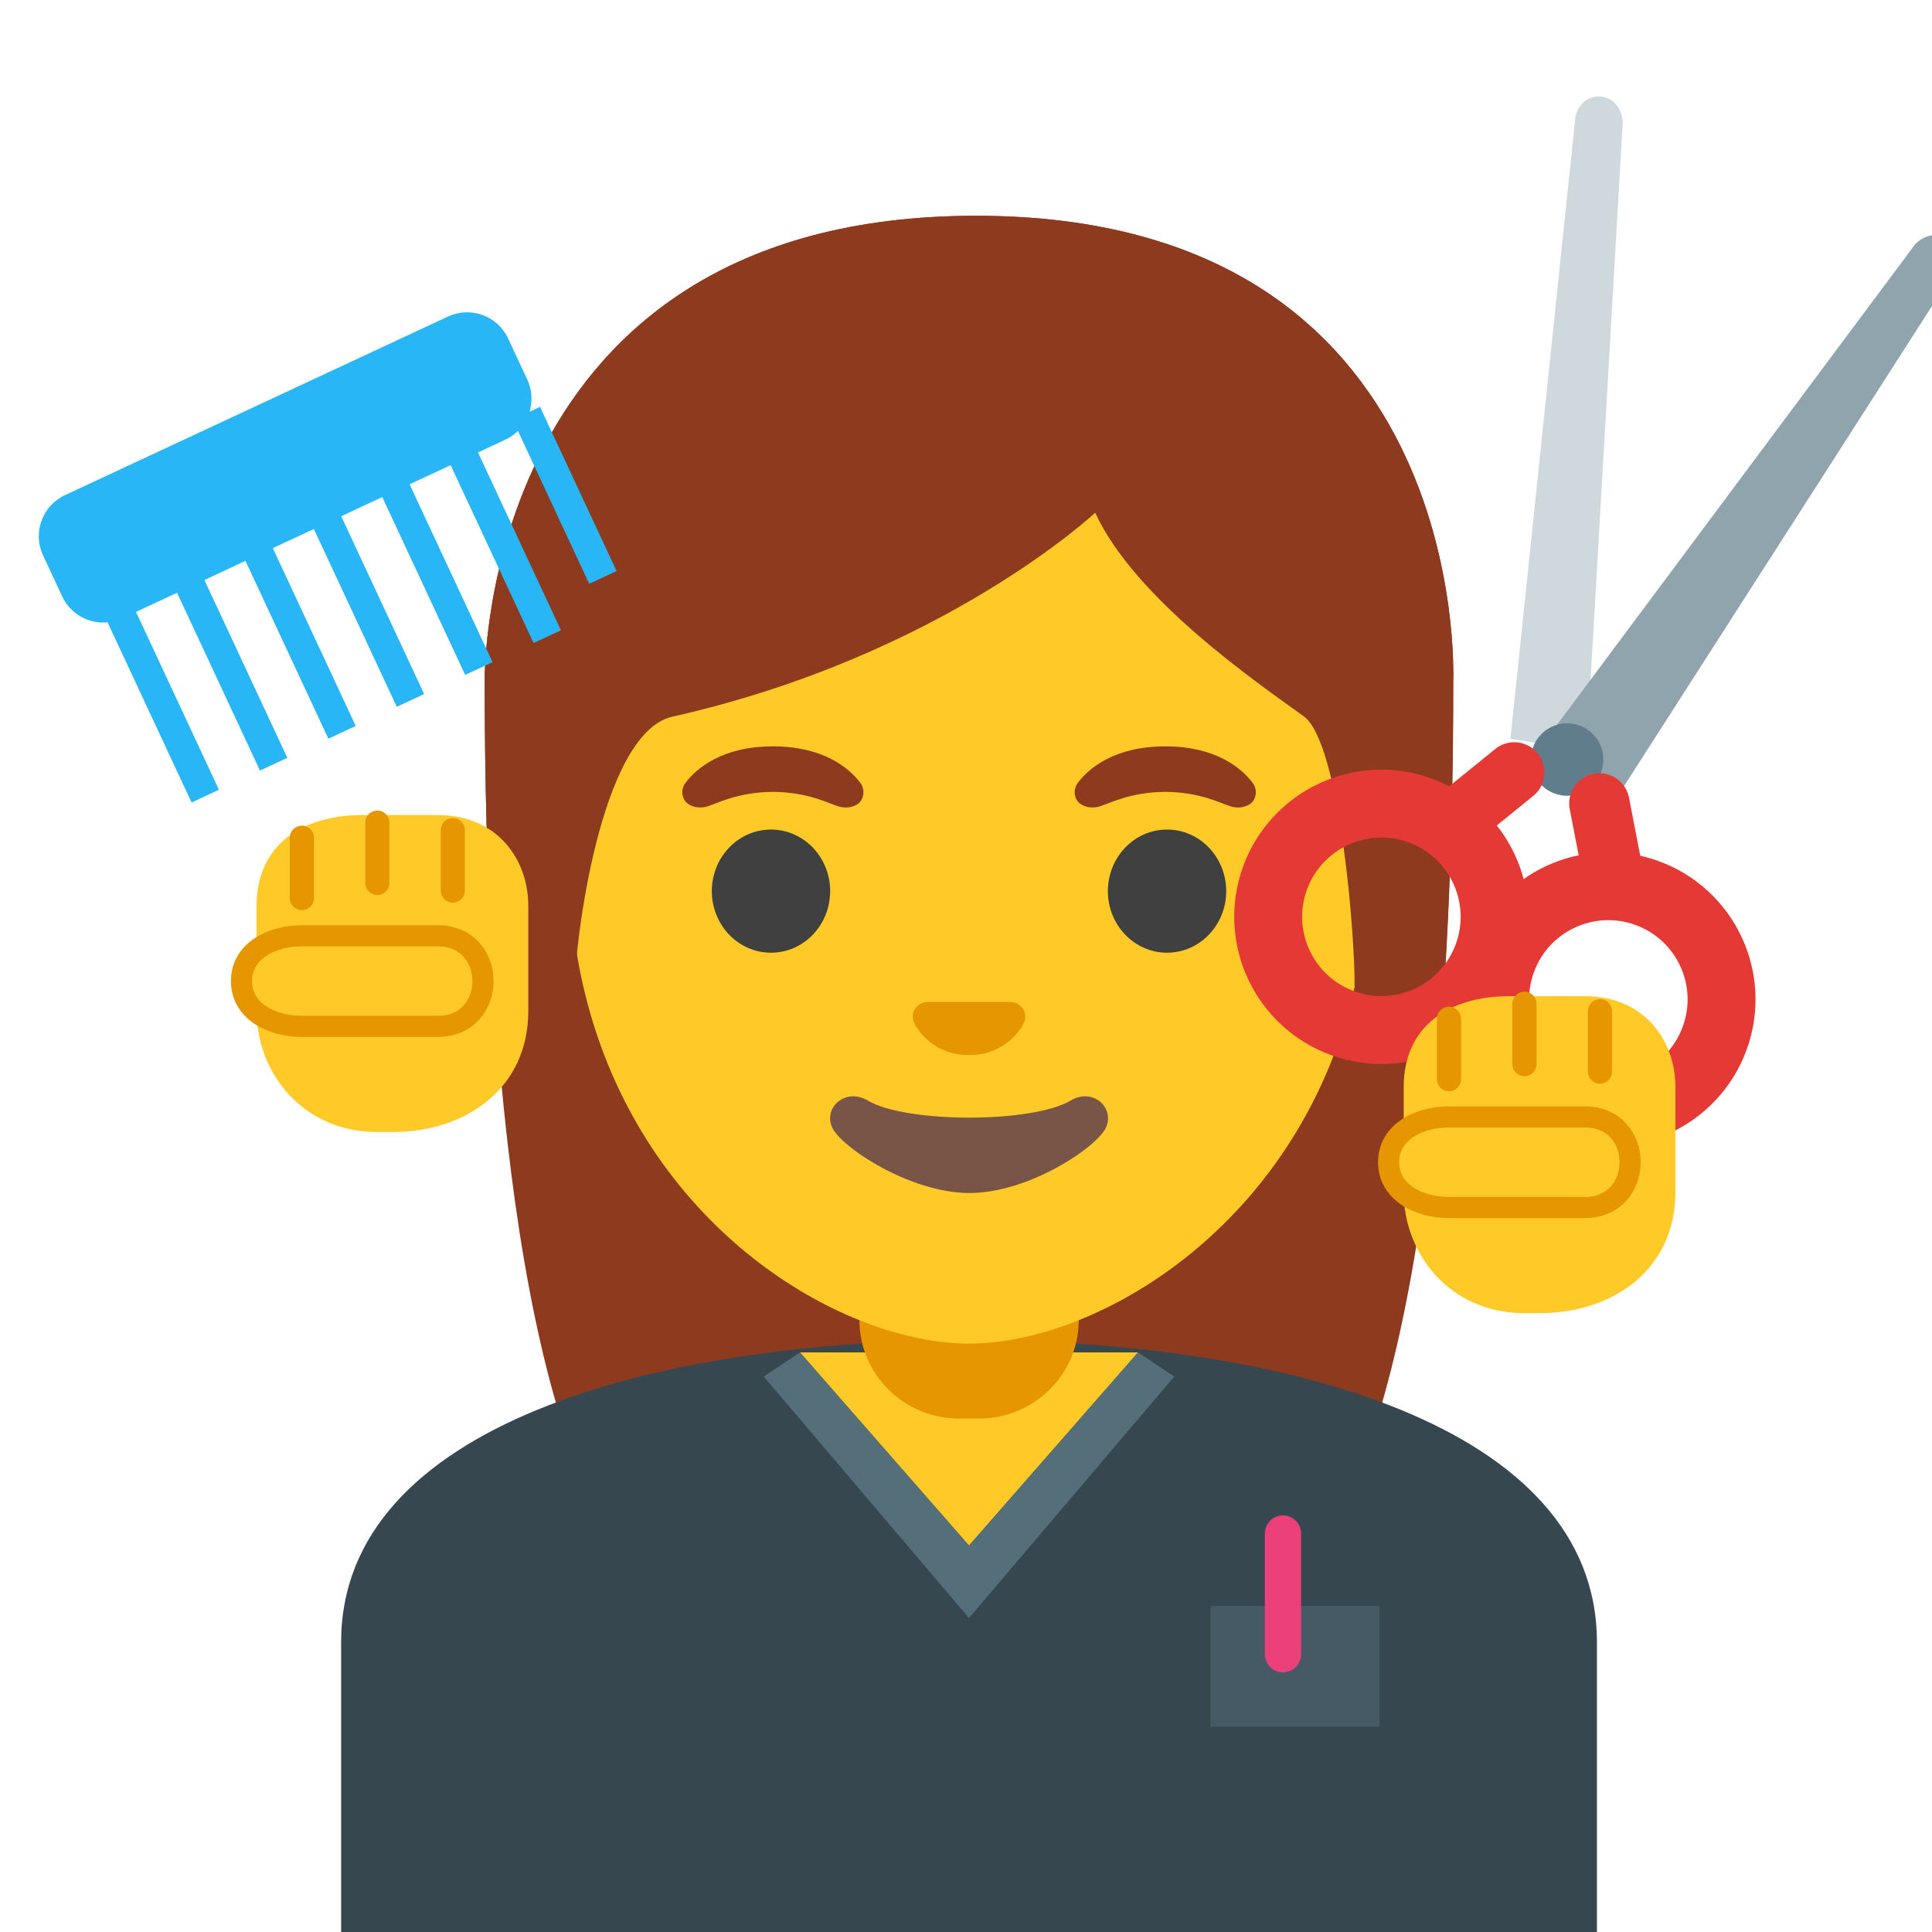
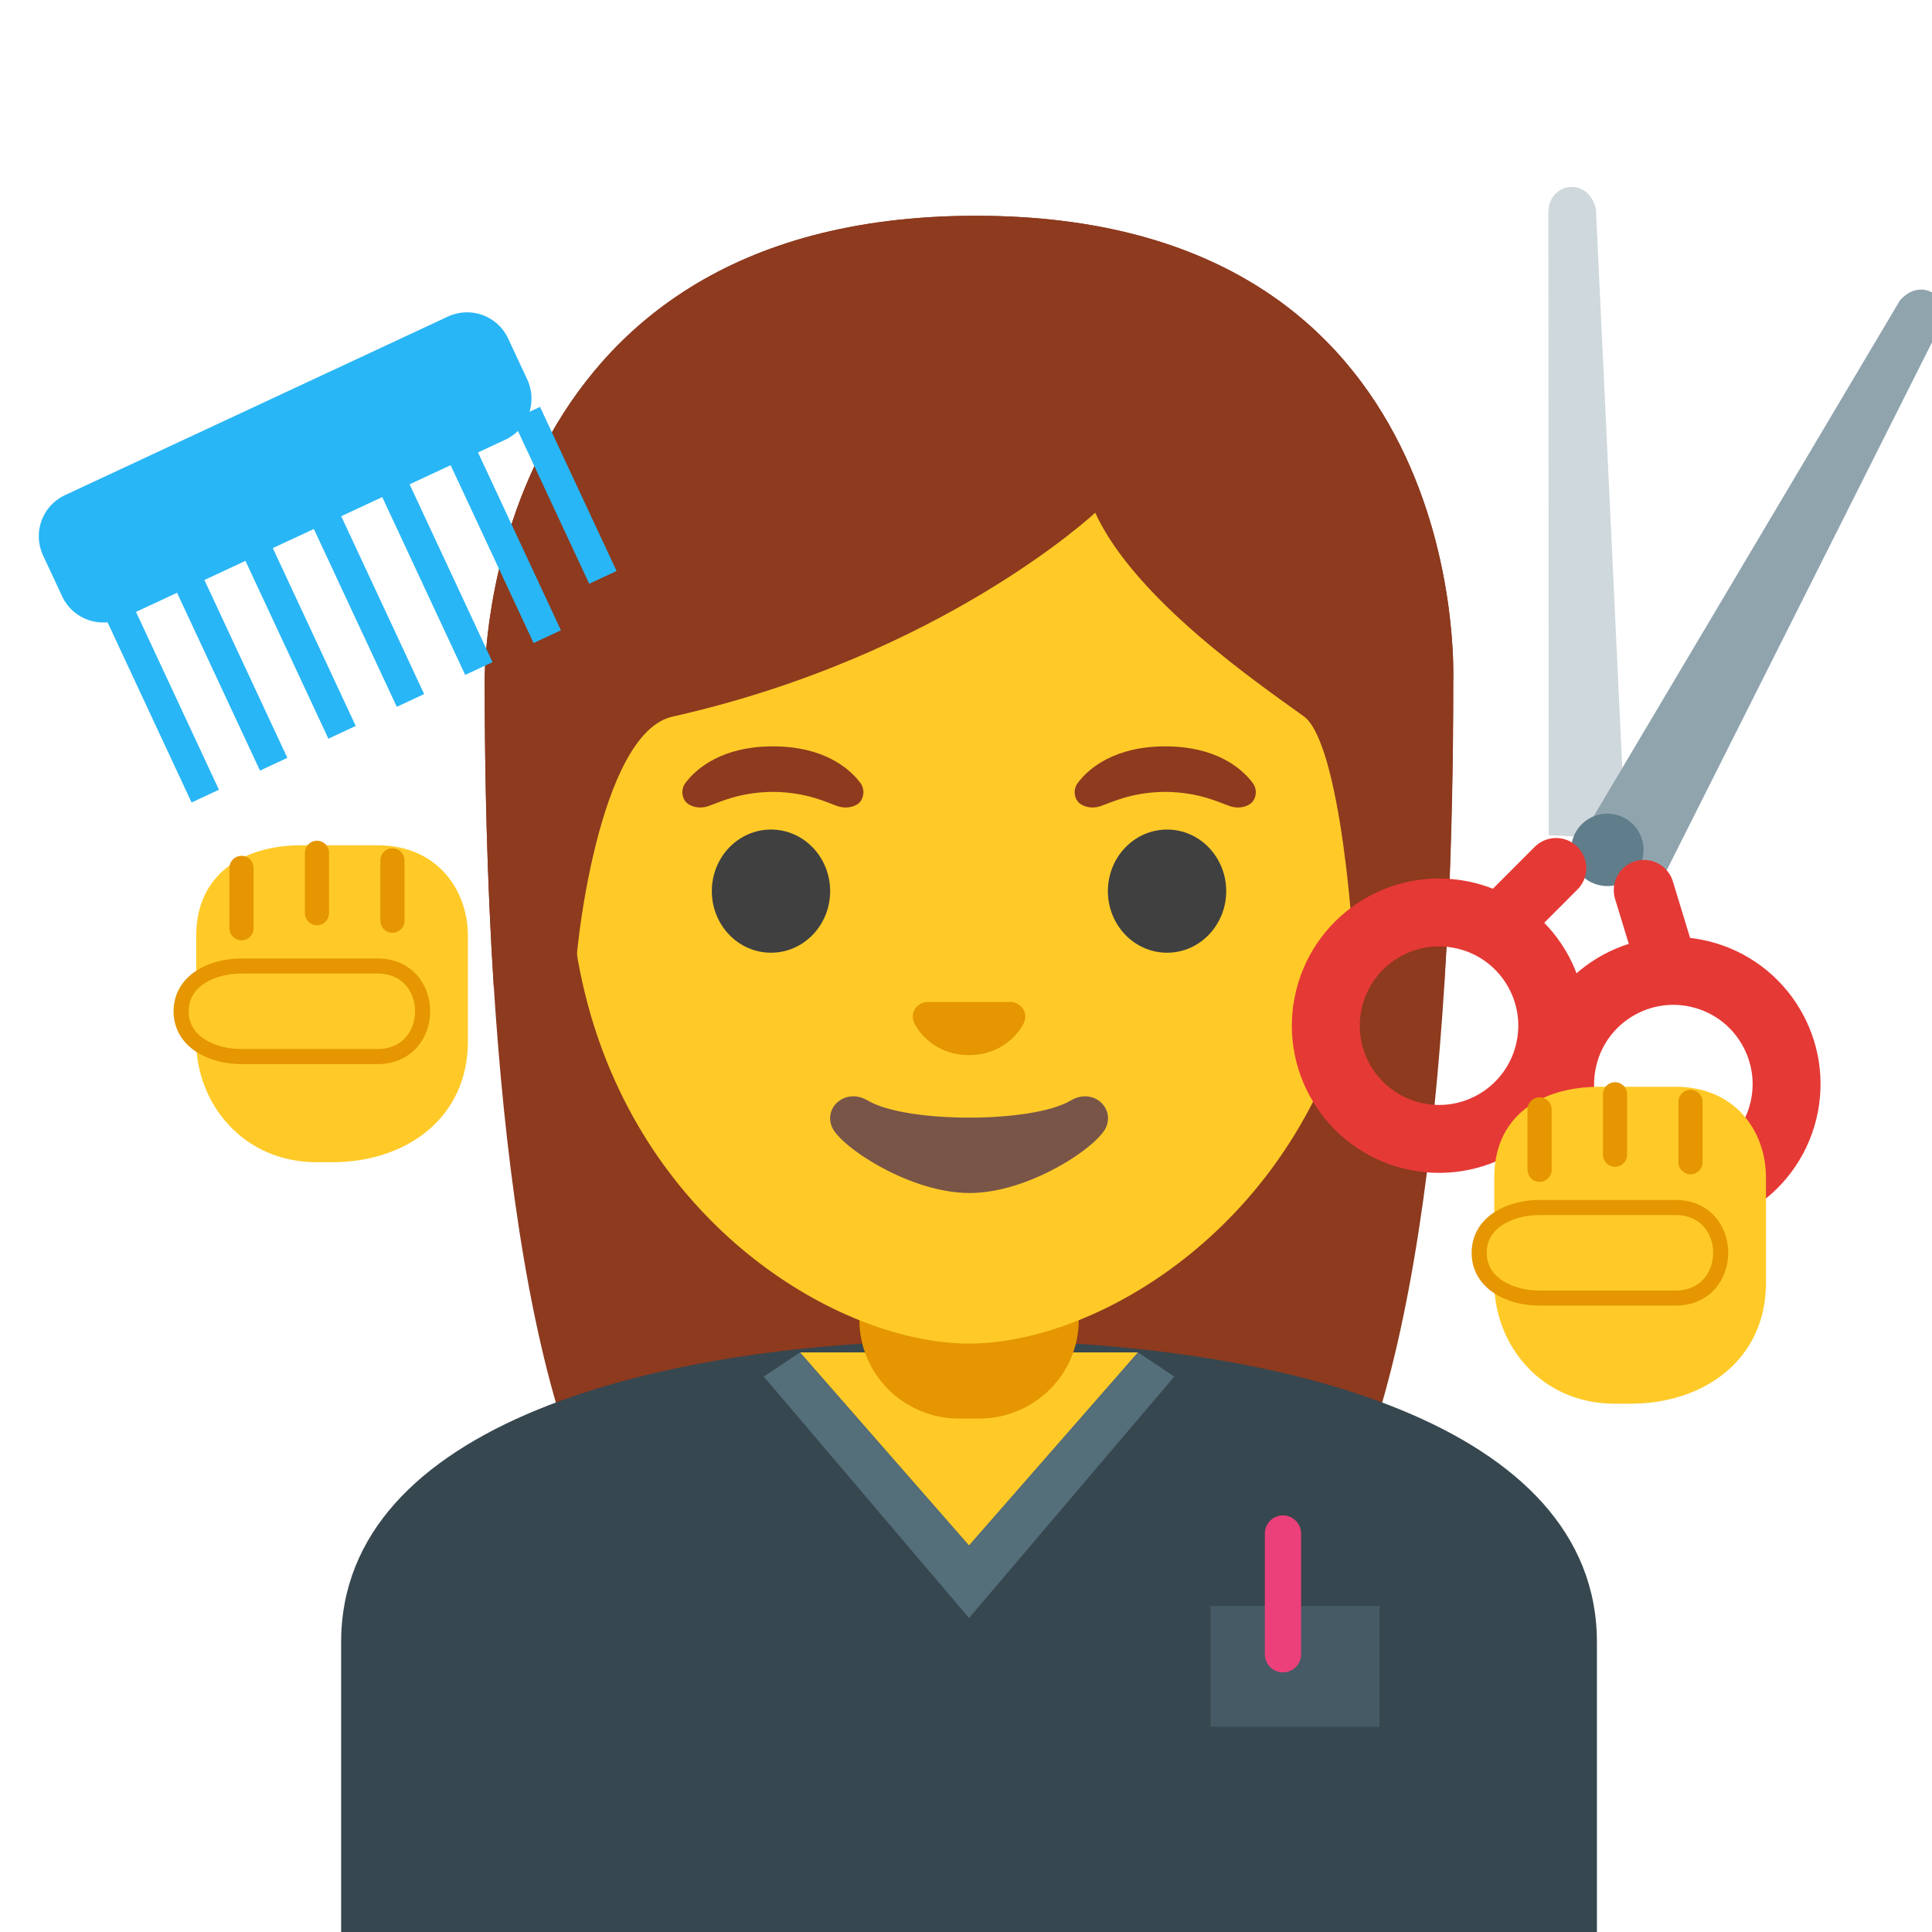
<svg xmlns="http://www.w3.org/2000/svg" viewBox="0 0 128 128">
  <g transform="translate(13 12) scale(0.8)">
    <path fill="#8d3a1e" d="M64.57 2.87c-41.01 0-40.68 37.92-40.68 38.52c0 24.56 1.88 59.25 11.71 72.9c3.9 5.41 11.43 5.71 11.43 5.71l16.97-.02l16.97.02s7.54-.3 11.43-5.710c9.83-13.65 11.71-48.34 11.71-72.9c-.01-.6 1.47-38.52-39.54-38.52" />
    <path fill="#37474f" d="M64 96C38 96 12 103 12 121V160H116V121C116 103 90 96 64 96z" />
    <path fill="#ffca28" d="M50 97l14 16l14-16z" />
    <path fill="#546e7a" d="M50 97l14 16l14-16l3 2l-17 20l-17-20z" />
    <path fill="#455a64" d="M84 118h14v10H84z" />
    <path fill="none" stroke="#ec407a" stroke-width="3" stroke-linecap="round" stroke-linejoin="round" d="M90 112v10" />
    <path fill="#e59600" d="M64 84.33h-9.08v9.98c0 4.51 3.7 8.17 8.26 8.17h1.65c4.56 0 8.26-3.66 8.26-8.17v-9.98z" />
    <path fill="#ffca28" d="M64 16.04c-17.2 0-33.13 12.79-33.13 39.91c0 21.78 13.49 34.67 25.23 38.83c2.8.99 5.5 1.49 7.9 1.49c2.38 0 5.07-.49 7.85-1.47c11.76-4.140 25.28-17.03 25.28-38.84c0-27.13-15.93-39.92-33.13-39.92" />
    <g fill="#404040">
      <ellipse cx="47.6" cy="58.8" rx="4.9" ry="5.1" />
      <ellipse cx="80.4" cy="58.8" rx="4.9" ry="5.1" />
    </g>
    <path fill="#8d3a1e" d="M54.99 49.82c-.93-1.23-3.07-3.01-7.23-3.01s-6.31 1.79-7.23 3.01c-.41.54-.31 1.17-.02 1.55c.26.35 1.04.68 1.9.39s2.54-1.16 5.35-1.18c2.81.02 4.49.89 5.35 1.18s1.64-.03 1.9-.39c.28-.38.38-1.01-.02-1.55m32.49 0c-.93-1.23-3.07-3.01-7.23-3.01s-6.31 1.79-7.23 3.01c-.41.54-.31 1.17-.02 1.55c.26.35 1.04.68 1.9.39s2.54-1.16 5.35-1.18c2.81.02 4.49.89 5.35 1.18s1.64-.03 1.9-.39c.29-.38.39-1.01-.02-1.55" />
    <path fill="#e59600" d="M67.86 68.06c-.11-.04-.21-.07-.32-.08h-7.08c-.11.01-.22.04-.32.08c-.64.26-.99.92-.69 1.63s1.71 2.69 4.55 2.69s4.25-1.99 4.55-2.69c.3-.71-.05-1.37-.69-1.63" />
    <path fill="#795548" d="M72.42 76.14c-3.18 1.89-13.63 1.89-16.81 0c-1.83-1.09-3.7.58-2.94 2.24c.75 1.630 6.44 5.42 11.37 5.42s10.55-3.79 11.3-5.42c.75-1.66-1.09-3.33-2.92-2.24" />
    <path fill="#8d3a1e" d="M64.57 2.87c-41.01 0-40.68 37.92-40.68 38.52c0 7.76.19 16.53.75 25.32l6.72-.02c-.06-2.92 1.99-20.97 8.08-22.34c22.36-5.03 35.01-16.89 35.01-16.89c3.29 7.18 13.580 14.19 17.27 16.86c3.03 2.19 4.27 18.55 4.21 22.38h7.4c0-.05.02-.1.02-.16c.56-8.75.74-17.46.74-25.17c.01-.58 1.49-38.5-39.52-38.5" />
  </g>
  <g transform="rotate(-25 22 40)">
    <rect x="6" y="26" width="34" height="9" rx="3" fill="#29b6f6" />
    <path fill="#29b6f6" d="M8 34h2v14H8zM13 34h2v14h-2zM18 34h2v14h-2zM23 34h2v14h-2zM28 34h2v14h-2zM33 34h2v14h-2zM38 34h2v12h-2z" />
  </g>
-   <g transform="translate(26 64) rotate(0) scale(1.0)">
+   <g transform="translate(22 66) rotate(0) scale(1.0)">
    <path fill="#ffca28" d="M-9-4c0-4 3-6 7-6h5c4 0 6 3 6 6v7c0 5-4 8-9 8h-1c-5 0-8-4-8-8z" />
    <path fill="none" stroke="#e59600" stroke-width="1.6" stroke-linecap="round" d="M-1-9.5v4M4-9v4M-6-8.5v4" />
-     <path fill="#ffca28" stroke="#e59600" stroke-width="1.4" d="M-10 1c0-2 2-3 4-3h9c2 0 3 1.5 3 3s-1 3-3 3h-9c-2 0-4-1-4-3z" />
+     <path fill="#ffca28" stroke="#e59600" stroke-width="1" d="M-10 1c0-2 2-3 4-3h9c2 0 3 1.5 3 3s-1 3-3 3h-9c-2 0-4-1-4-3z" />
  </g>
-   <g transform="rotate(20 104 44)">
+   <g transform="translate(2 6) rotate(14 104 44)">
    <path fill="#cfd8dc" d="M102 50L92 10c-.5-2 2-3 3-1l12 40z" />
    <path fill="#90a4ae" d="M104 50l12-40c1-2 3.5-1 3 1L110 51z" />
    <circle cx="106" cy="50" r="2.4" fill="#607d8b" />
    <circle cx="98" cy="64" r="7.5" fill="none" stroke="#e53935" stroke-width="4.5" />
    <circle cx="114" cy="64" r="7.5" fill="none" stroke="#e53935" stroke-width="4.5" />
    <path fill="none" stroke="#e53935" stroke-width="4" stroke-linecap="round" stroke-linejoin="round" d="M103 52l-3 5M109 52l3 5" />
  </g>
-   <g transform="translate(102 76) rotate(0) scale(1.0)">
+   <g transform="translate(108 82) rotate(0) scale(1.0)">
    <path fill="#ffca28" d="M-9-4c0-4 3-6 7-6h5c4 0 6 3 6 6v7c0 5-4 8-9 8h-1c-5 0-8-4-8-8z" />
    <path fill="none" stroke="#e59600" stroke-width="1.6" stroke-linecap="round" d="M-1-9.5v4M4-9v4M-6-8.5v4" />
-     <path fill="#ffca28" stroke="#e59600" stroke-width="1.4" d="M-10 1c0-2 2-3 4-3h9c2 0 3 1.5 3 3s-1 3-3 3h-9c-2 0-4-1-4-3z" />
+     <path fill="#ffca28" stroke="#e59600" stroke-width="1" d="M-10 1c0-2 2-3 4-3h9c2 0 3 1.5 3 3s-1 3-3 3h-9c-2 0-4-1-4-3z" />
  </g>
</svg>
